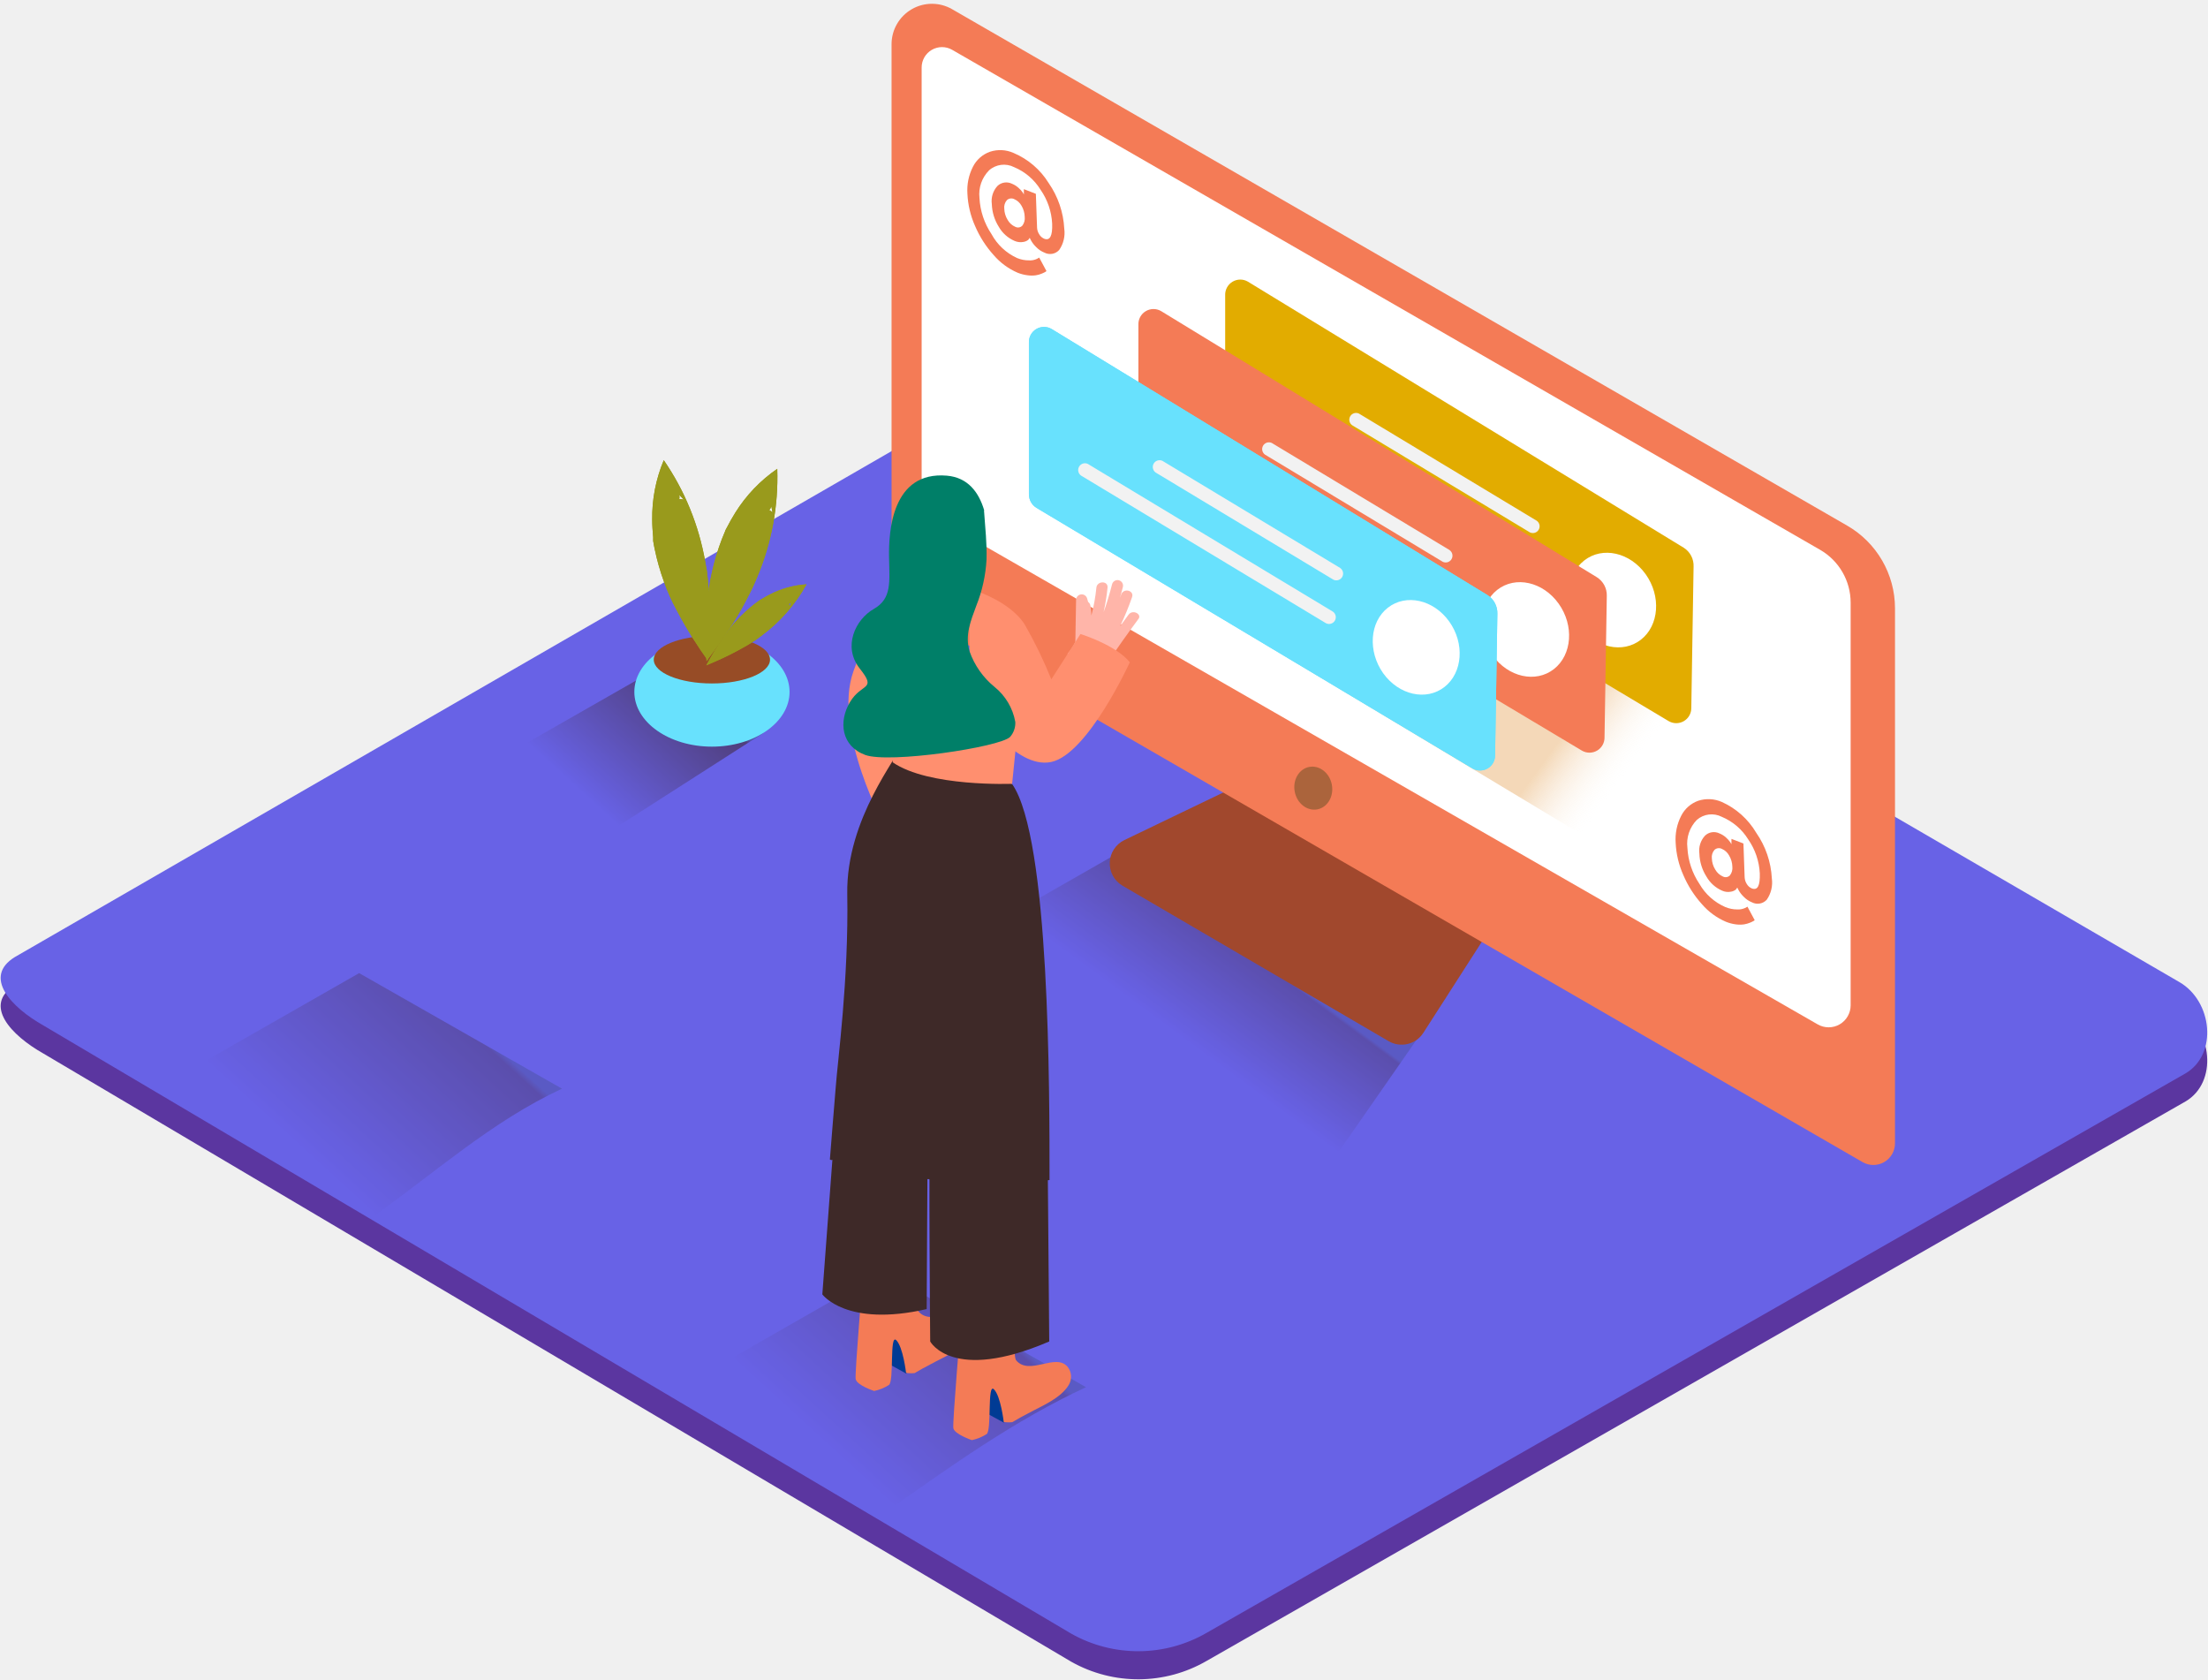
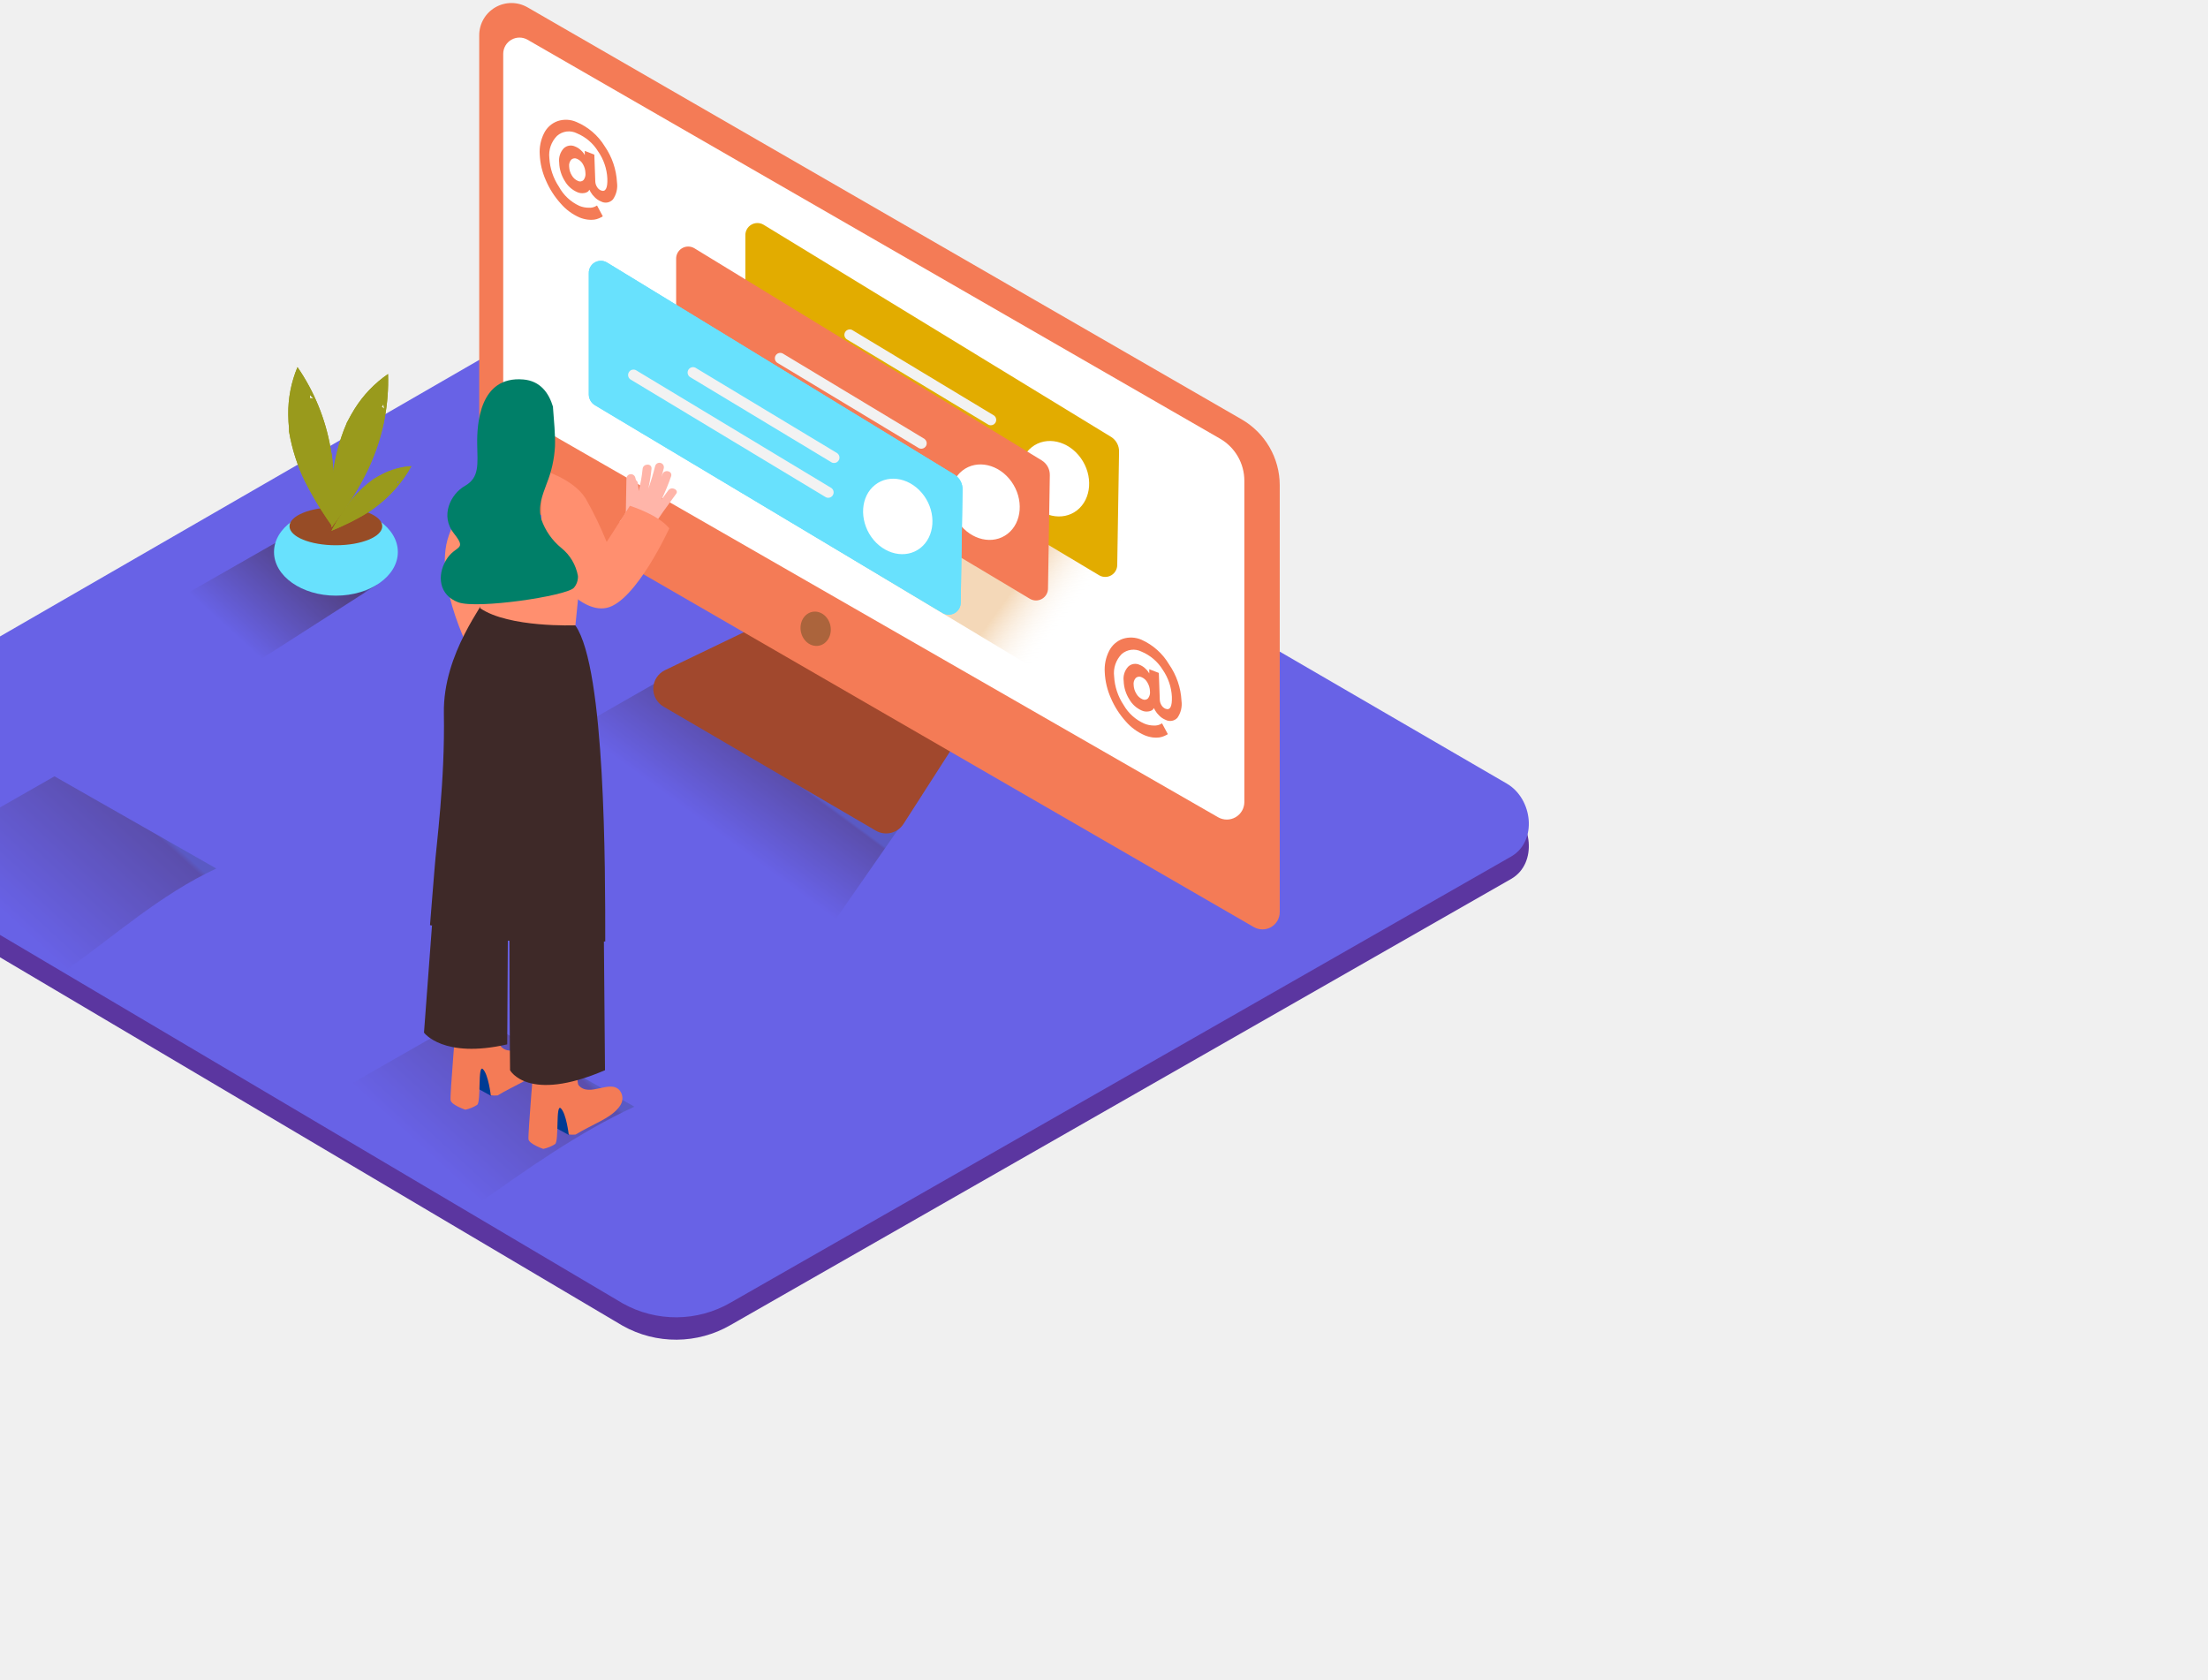
- <svg xmlns="http://www.w3.org/2000/svg" width="472" height="359">
+ <svg xmlns="http://www.w3.org/2000/svg" width="472" height="359" viewBox="133 0 450 450">
  <defs>
    <linearGradient x1="61.181%" y1="36.82%" x2="40.788%" y2="55.54%" id="a">
      <stop stop-color="#78B46A" offset="0%" />
      <stop stop-color="#7F3500" offset="3%" />
      <stop stop-color="#FFF" offset="100%" />
    </linearGradient>
    <linearGradient x1="82.186%" y1="28.519%" x2="29.852%" y2="62.464%" id="b">
      <stop stop-color="#78B46A" offset="0%" />
      <stop stop-color="#7F3500" offset="3%" />
      <stop stop-color="#FFF" offset="100%" />
    </linearGradient>
    <linearGradient x1="80.66%" y1="21.864%" x2="21.557%" y2="66.62%" id="c">
      <stop stop-color="#78B46A" offset="0%" />
      <stop stop-color="#7F3500" offset="3%" />
      <stop stop-color="#FFF" offset="100%" />
    </linearGradient>
    <linearGradient x1="81.016%" y1="60.589%" x2="67.462%" y2="55.277%" id="d">
      <stop stop-color="#FFF" stop-opacity="0" offset="0%" />
      <stop stop-color="#DC841E" offset="99%" />
    </linearGradient>
    <linearGradient x1="82.183%" y1="27.537%" x2="29.857%" y2="62.324%" id="e">
      <stop stop-color="#78B46A" offset="0%" />
      <stop stop-color="#7F3500" offset="3%" />
      <stop stop-color="#FFF" offset="100%" />
    </linearGradient>
  </defs>
  <g fill-rule="nonzero" fill="none">
    <path d="M229.018 355.203L9.313 225.211c-6.995-3.938-12.99-10.39-6.175-14.622L223.625 83.367c3.305-2.052 8.327-3.399 11.696-1.437l230.595 134.007c6.994 4.066 8.25 15.392 1.28 19.496L257.972 354.998a29.178 29.178 0 01-28.953.205z" fill="#5B36A0" />
    <path d="M229.018 349.203L9.313 219.211c-6.995-3.938-12.99-10.39-6.175-14.622L223.625 77.367c3.305-2.052 8.327-3.399 11.696-1.437l230.595 134.007c6.994 4.066 8.25 15.392 1.28 19.496L257.972 348.998a29.178 29.178 0 01-28.953.205z" fill="#6862E6" />
    <path d="M247.133 177.693L203.78 202.46s66.783 40.8 80.439 46.546l24.968-35.913" fill="url(#a)" opacity=".25" style="mix-blend-mode:multiply" />
    <path d="M232.157 296.513l-43.365-24.715-43.364 24.767s22.585 13.8 44.171 26.473c13.708-9.71 27.428-19.521 42.558-26.525z" fill="url(#b)" opacity=".25" style="mix-blend-mode:multiply" />
    <path d="M138.728 143.883l-27.505 15.712s2.331 14.404 15.988 20.15l36.01-23.087" fill="url(#c)" opacity=".46" style="mix-blend-mode:multiply" />
    <ellipse fill="#68E1FD" cx="152.192" cy="147.898" rx="16.59" ry="11.697" />
    <ellipse fill="#974C26" cx="152.179" cy="140.997" rx="12.426" ry="5.092" />
    <path d="M151.73 132.506c0-2.296-.076-4.591-.256-6.887-.051-.599-.106-1.193-.166-1.783l-.128-1.167c0-.347-.18-1.283-.18-1.193-.077-.47-.158-.936-.243-1.398a54.855 54.855 0 00-8.865-21.715 31.778 31.778 0 00-2.473 12.71c0 1.284.103 2.566.205 3.772v.757c.103.615.218 1.282.346 1.846a50.222 50.222 0 001.96 6.888 41.928 41.928 0 002.678 6.003 82.454 82.454 0 003.676 6.349 90.88 90.88 0 002.985 4.425c.308-2.86.449-5.734.461-8.607zm-6.52-25.819a2.067 2.067 0 000-.897c.316.324.628.658.935 1a2.84 2.84 0 00-.948-.103h.013z" fill="#999A1C" />
    <path d="M155.996 134.276a65.015 65.015 0 003.498-5.938c.282-.53.555-1.06.82-1.59l.525-1.065.5-1.103.55-1.283a54.876 54.876 0 004.266-23.087 31.728 31.728 0 00-8.967 9.363 45.938 45.938 0 00-1.858 3.284l-.256.474-.064.206c-.243.577-.487 1.154-.717 1.744a50.22 50.22 0 00-2.063 6.862 41.95 41.95 0 00-.986 6.503 77.621 77.621 0 00-.333 7.323c0 1.911 0 3.656.115 5.336 1.704-2.27 3.42-4.605 4.97-7.029zm8.456-25.254c.2-.226.349-.493.435-.783.094.445.175.873.244 1.283-.2-.2-.43-.368-.68-.5z" fill="#999A1C" />
    <path d="M155.907 139.997a64.687 64.687 0 003.843-2.078l.96-.59.629-.398.615-.436.717-.526a34.464 34.464 0 009.736-11.069 19.928 19.928 0 00-7.84 2.168c-.705.36-1.384.757-2.063 1.167l-.294.18-.103.09-.948.705a31.541 31.541 0 00-3.33 3.04 26.351 26.351 0 00-2.627 3.193 83.516 83.516 0 00-2.562 3.848 55.792 55.792 0 00-1.653 2.925c1.653-.693 3.306-1.411 4.92-2.22zm12.708-10.902a1.28 1.28 0 00.487-.283c-.094.274-.196.543-.308.808a1.797 1.797 0 00-.179-.513v-.012zM151.73 132.506c0-2.296-.076-4.591-.256-6.887-.051-.599-.106-1.193-.166-1.783l-.128-1.167c0-.347-.18-1.283-.18-1.193-.077-.47-.158-.936-.243-1.398a54.855 54.855 0 00-8.865-21.715 31.778 31.778 0 00-2.473 12.71c0 1.284.103 2.566.205 3.772v.757c.103.615.218 1.282.346 1.846a50.222 50.222 0 001.96 6.888 41.928 41.928 0 002.678 6.003 82.454 82.454 0 003.676 6.349 90.88 90.88 0 002.985 4.425c.308-2.86.449-5.734.461-8.607zm-6.52-25.819a2.067 2.067 0 000-.897c.316.324.628.658.935 1a2.84 2.84 0 00-.948-.103h.013z" fill="#999A1C" />
    <path d="M155.996 134.276a65.015 65.015 0 003.498-5.938c.282-.53.555-1.06.82-1.59l.525-1.065.5-1.103.55-1.283a54.876 54.876 0 004.266-23.087 31.728 31.728 0 00-8.967 9.363 45.938 45.938 0 00-1.858 3.284l-.256.474-.064.206c-.243.577-.487 1.154-.717 1.744a50.22 50.22 0 00-2.063 6.862 41.95 41.95 0 00-.986 6.503 77.621 77.621 0 00-.333 7.323c0 1.911 0 3.656.115 5.336 1.704-2.27 3.42-4.605 4.97-7.029zm8.456-25.254c.2-.226.349-.493.435-.783.094.445.175.873.244 1.283-.2-.2-.43-.368-.68-.5z" fill="#999A1C" />
    <path d="M155.907 139.997a64.687 64.687 0 003.843-2.078l.96-.59.629-.398.615-.436.717-.526a34.464 34.464 0 009.736-11.069 19.928 19.928 0 00-7.84 2.168c-.705.36-1.384.757-2.063 1.167l-.294.18-.103.09-.948.705a31.541 31.541 0 00-3.33 3.04 26.351 26.351 0 00-2.627 3.193 83.516 83.516 0 00-2.562 3.848 55.792 55.792 0 00-1.653 2.925c1.653-.693 3.306-1.411 4.92-2.22zm12.708-10.902a1.28 1.28 0 00.487-.283c-.094.274-.196.543-.308.808a1.797 1.797 0 00-.179-.513v-.012z" fill="#999A1C" />
    <path d="M264.35 168.022l-23.994 11.543a5.53 5.53 0 00-.384 9.76l56.867 33.22a5.518 5.518 0 007.43-1.782l13.823-21.523" fill="#A1482D" />
    <path d="M394.854 112.344L203.524 1.962a8.626 8.626 0 00-8.626.01 8.644 8.644 0 00-4.312 7.48v114.833a7.184 7.184 0 003.587 6.22L398.146 248.39a4.62 4.62 0 004.632.003 4.631 4.631 0 002.312-4.018V130.018a20.398 20.398 0 00-10.236-17.674z" fill="#F47B56" />
    <path d="M203.537 10.646l185.552 106.88a13.034 13.034 0 016.52 11.286v86.076a4.708 4.708 0 01-2.344 4.065 4.697 4.697 0 01-4.688.014L199.348 110.304a4.643 4.643 0 01-2.331-4.027V14.429c0-1.555.827-2.992 2.171-3.772a4.351 4.351 0 014.35-.011z" fill="#FFF" />
    <ellipse fill="#AB643C" transform="rotate(-10.9 280.738 168.465)" cx="280.738" cy="168.465" rx="4.036" ry="4.617" />
    <path fill="url(#d)" opacity=".32" d="M253.41 127.427l86.23 51.869 42.595-24.793-76.109-44.353" />
    <path d="M359.97 117.102l-93.224-56.91a3.225 3.225 0 00-3.278.028 3.233 3.233 0 00-1.565 2.884V95.53a3.4 3.4 0 001.627 2.924l93.212 55.704c.997.567 2.22.56 3.21-.02a3.22 3.22 0 001.594-2.79l.487-30.23a4.542 4.542 0 00-2.063-4.015z" fill="#E2AC00" />
    <path d="M337.667 133.789c3.343 4.681 9.223 5.99 13.118 2.937 3.894-3.053 4.343-9.324 1-13.993-3.345-4.669-9.225-5.99-13.12-2.937-3.894 3.052-4.342 9.311-.998 13.993z" fill="#FFF" />
    <path d="M328.52 111.318l-38.023-22.92a1.447 1.447 0 00-1.862.578 1.45 1.45 0 00.402 1.91l38.022 22.92a1.447 1.447 0 001.862-.578 1.45 1.45 0 00-.401-1.91zM326.957 120.63l-52.41-31.591a1.45 1.45 0 00-1.396 2.488l52.345 31.603a1.447 1.447 0 001.862-.578 1.45 1.45 0 00-.401-1.91v-.013z" fill="#F2F2F2" />
    <path d="M341.369 123.387L248.196 66.49a3.225 3.225 0 00-3.278.028 3.233 3.233 0 00-1.565 2.884v32.411a3.4 3.4 0 001.615 2.938l93.211 55.703c1.008.58 2.25.57 3.248-.025a3.22 3.22 0 001.569-2.848l.487-30.23a4.542 4.542 0 00-2.114-3.964z" fill="#F47B56" />
    <path d="M319.065 140.074c3.344 4.681 9.224 5.99 13.119 2.937 3.894-3.053 4.342-9.325.999-13.993-3.344-4.67-9.224-5.99-13.118-2.938-3.895 3.053-4.343 9.312-1 13.994z" fill="#FFF" />
    <path d="M309.918 117.602l-38.048-22.92a1.447 1.447 0 00-1.862.578 1.45 1.45 0 00.402 1.91l38.022 22.92a1.447 1.447 0 001.862-.578 1.45 1.45 0 00-.401-1.91h.025zM308.343 126.978l-52.397-31.642a1.447 1.447 0 00-1.862.579 1.45 1.45 0 00.402 1.91l52.409 31.59a1.447 1.447 0 001.862-.578 1.45 1.45 0 00-.402-1.91l-.012.051z" fill="#F2F2F2" />
    <path d="M317.99 127.21l-93.2-56.897a3.225 3.225 0 00-3.278.027 3.233 3.233 0 00-1.564 2.884v32.412a3.4 3.4 0 001.627 2.924l93.211 55.704c1.008.58 2.25.57 3.249-.026a3.22 3.22 0 001.568-2.847l.487-30.231a4.542 4.542 0 00-2.1-3.95z" fill="#68E1FD" />
    <path d="M317.99 127.21l-93.2-56.897a3.225 3.225 0 00-3.278.027 3.233 3.233 0 00-1.564 2.884v32.412a3.4 3.4 0 001.627 2.924l93.211 55.704c1.008.58 2.25.57 3.249-.026a3.22 3.22 0 001.568-2.847l.487-30.231a4.542 4.542 0 00-2.1-3.95z" fill="#68E1FD" />
    <path d="M295.673 143.896c3.343 4.681 9.224 5.99 13.118 2.937 3.895-3.053 4.343-9.325 1-13.993-3.344-4.669-9.225-5.99-13.119-2.937-3.894 3.052-4.304 9.311-1 13.993z" fill="#FFF" />
    <path d="M286.526 121.425l-38.035-22.92a1.447 1.447 0 00-1.862.578 1.45 1.45 0 00.401 1.91l38.023 22.92a1.447 1.447 0 001.862-.578 1.45 1.45 0 00-.402-1.91h.013zM284.95 130.75l-52.409-31.592a1.447 1.447 0 00-1.862.579 1.45 1.45 0 00.402 1.91l52.409 31.59a1.447 1.447 0 001.862-.578 1.45 1.45 0 00-.402-1.91z" fill="#F2F2F2" />
    <path d="M195.672 124.028a45.406 45.406 0 00-13.208 19.38c-4.638 12.827 6.956 33.784 6.956 33.784l18.038-14.3" fill="#FF8F6F" />
    <path d="M193.724 293.602l-4.893-2.706 1.28-7.003s7.29.692 7.93 3.283" fill="#003B94" />
    <path d="M195.518 293.5c1.102-.68 2.255-1.283 3.395-1.886 2.83-1.552 6.918-3.155 8.66-6.067a3.39 3.39 0 00-.23-3.848c-2.563-3.104-8.174 2.001-11.044-1.436-.563-.68-.832-11.467-.832-11.467l-10.915 2.95s-1.845 21.676-1.64 23.01c.205 1.334 3.959 2.566 3.959 2.566a9.666 9.666 0 003.151-1.283c1.14-.834.102-11.005 1.563-9.581 1.46 1.424 2.1 6.99 2.1 6.99.607.092 1.222.11 1.833.051z" fill="#F47B56" />
    <path d="M214.568 304.08l-4.894-2.667 1.28-7.003s7.29.693 7.93 3.283" fill="#003B94" />
    <path d="M216.412 303.978c1.102-.68 2.255-1.282 3.395-1.885 2.831-1.552 6.918-3.155 8.66-6.067a3.39 3.39 0 00-.23-3.848c-2.563-3.104-8.174 2.001-11.043-1.436-.564-.68-.833-11.467-.833-11.467l-10.915 2.95s-1.857 21.753-1.652 23.036c.205 1.282 3.958 2.565 3.958 2.565a9.666 9.666 0 003.152-1.283c1.14-.833.102-11.004 1.563-9.58 1.46 1.423 2.1 6.99 2.1 6.99a7.498 7.498 0 001.845.025z" fill="#F47B56" />
    <path d="M179.005 233.614l-3.216 43.058s5.125 7.08 22.304 3.142l.166-29.026M198.849 242.144c-.372 3.706 0 44.596 0 44.596s4.752 8.901 25.442 0l-.295-34.746" fill="#3E2928" />
    <path d="M177.403 247.838c1.41.975 1.896-4.04 3.37-3.18a83.77 83.77 0 0016.961 7.49h.128a1.165 1.165 0 011.576.577 89.585 89.585 0 0011.133 2.565c4.83.77 8.826-2.808 13.784-3.052 0-19.008.09-73.109-7.994-84.652l-23.918-8.055c-.115 1.975-11.606 15.314-11.325 31.578.32 18.328-2.062 35.618-2.472 41.351-.064.975-1.191 14.34-1.243 15.378z" fill="#3E2928" />
    <path d="M218.564 145.73l-2.203 21.804s-17.845.719-25.532-4.591v-18.496" fill="#FF8F6F" />
    <path d="M241.252 131.378l-1.819 2.488c.97-2.024 1.826-4.1 2.562-6.22.513-1.45-1.806-2.027-2.318-.578l-.27.744c.223-.77.432-1.543.628-2.322a1.195 1.195 0 10-2.319-.577 62.236 62.236 0 01-1.806 5.952 42.54 42.54 0 00.846-5.26c.154-1.525-2.242-1.461-2.383 0a37.916 37.916 0 01-1.076 5.965c0-.684-.064-1.368-.192-2.052a1.206 1.206 0 00-.5-.86 9.29 9.29 0 00-.23-.795 1.204 1.204 0 00-2.345.36l-.154 8.978c-.433.93-.999 1.795-1.678 2.565a41.64 41.64 0 013.331 2.565 34.337 34.337 0 012.716 2.565 65.716 65.716 0 002.216-2.924c.088-.075.166-.161.23-.257a255.44 255.44 0 016.611-9.337c.948-1.052-1.14-2.219-2.05-1z" fill="#FFB5A9" />
    <path d="M207.24 125.85s8.43 2.27 11.85 7.695a96.553 96.553 0 015.65 11.66l6.225-9.685s7.559 2.322 10.556 6.042c0 0-8.967 19.623-16.782 21.304-7.814 1.68-16.116-11.518-16.116-11.518s-1.716 5.515-1.383-.372" fill="#FF8F6F" />
    <path d="M212.595 146.82a17.097 17.097 0 01-5.342-7.618c-1.013-3.45.256-6.478 1.434-9.684a31.237 31.237 0 002.204-9.966c.102-3.36-.282-6.72-.513-10.069a.976.976 0 010-.436c-1.127-3.783-3.433-6.99-7.98-7.375-11.774-1-12.44 12.057-12.35 17.367.09 5.31.653 8.901-3.254 11.12-3.908 2.219-6.726 8.042-2.998 12.75 3.728 4.706.384 2.988-2.101 7.169-2.485 4.181-1.845 9.402 3.254 11.287 5.099 1.885 28.799-1.655 30.976-3.848a4.531 4.531 0 001.115-3.206 12.444 12.444 0 00-4.445-7.49z" fill="#007F68" />
    <path d="M224.176 39.132a18.805 18.805 0 013.33 9.748 6.419 6.419 0 01-1.088 4.553 2.624 2.624 0 01-3.178.552 4.906 4.906 0 01-1.716-1.154 5.989 5.989 0 01-1.102-1.398l-.307-.603a2.13 2.13 0 01-.308.436 2.24 2.24 0 01-1.05.449 3.186 3.186 0 01-1.896-.231 7.113 7.113 0 01-3.357-3.014 9.692 9.692 0 01-1.486-4.861 4.775 4.775 0 011.192-3.848 2.739 2.739 0 013.113-.488c.513.205.986.5 1.396.873.35.297.659.637.922 1.013l.23.41v-1.141l2.563 1 .256 7.209c.018.516.178 1.017.462 1.449.24.417.609.745 1.05.936 1.238.488 1.81-.581 1.717-3.206a13.889 13.889 0 00-2.473-7.247 12.136 12.136 0 00-5.675-4.848 4.774 4.774 0 00-5.33.68 7.252 7.252 0 00-2.062 5.925 15.3 15.3 0 002.562 7.696 11.817 11.817 0 005.47 5.13c.812.34 1.684.51 2.563.5a3.417 3.417 0 001.665-.307l.513-.283 1.55 2.886-.257.18a6.133 6.133 0 01-.755.359c-.41.177-.84.298-1.282.36a6.398 6.398 0 01-1.703 0 8.575 8.575 0 01-2.165-.552 14.093 14.093 0 01-5.125-3.771 22.36 22.36 0 01-3.971-6.208 19.027 19.027 0 01-1.64-6.888c-.138-2 .27-3.999 1.179-5.784a6.51 6.51 0 013.638-3.207 7 7 0 015.047.257 16.288 16.288 0 017.508 6.438zm-5.65 9.12c.42-.538.61-1.221.525-1.899a4.904 4.904 0 00-.679-2.372 3.255 3.255 0 00-1.55-1.411 1.395 1.395 0 00-1.576.205 2.35 2.35 0 00-.563 1.86c.029.846.28 1.669.73 2.385.37.652.94 1.165 1.627 1.463a1.28 1.28 0 001.486-.231M375.433 178.013a18.74 18.74 0 013.33 9.748 6.419 6.419 0 01-1.088 4.553 2.637 2.637 0 01-3.177.552 5.047 5.047 0 01-1.717-1.154 6.207 6.207 0 01-1.102-1.399l-.307-.602c-.087.156-.19.302-.308.436-.304.24-.666.395-1.05.449a3.071 3.071 0 01-1.883-.218 7.113 7.113 0 01-3.357-3.027 9.653 9.653 0 01-1.499-4.874 4.724 4.724 0 011.192-3.848 2.726 2.726 0 013.1-.487c.514.204.987.499 1.396.872.35.302.66.647.923 1.026l.243.41v-1.141l2.562.987.257 7.209c.022.515.181 1.015.46 1.449.242.417.61.745 1.051.936 1.281.488 1.807-.577 1.73-3.206a13.953 13.953 0 00-2.473-7.26 12.161 12.161 0 00-5.662-4.835 4.787 4.787 0 00-5.33.667 7.252 7.252 0 00-2.01 5.964 15.25 15.25 0 002.561 7.695 11.868 11.868 0 005.535 4.964 6.668 6.668 0 002.562.513 3.545 3.545 0 001.665-.308l.513-.282 1.55 2.886-.256.18a6.133 6.133 0 01-.756.359c-.412.17-.842.29-1.281.359a6.526 6.526 0 01-1.717 0 8.55 8.55 0 01-2.152-.564 14.093 14.093 0 01-5.125-3.759 22.41 22.41 0 01-3.97-6.22 18.988 18.988 0 01-1.64-6.888 11.003 11.003 0 011.178-5.772 6.562 6.562 0 013.638-3.219 7.09 7.09 0 015.06.257 16.315 16.315 0 017.354 6.592zm-5.65 9.12a2.567 2.567 0 00.538-1.899 4.865 4.865 0 00-.691-2.372 3.204 3.204 0 00-1.538-1.411 1.395 1.395 0 00-1.575.192 2.323 2.323 0 00-.577 1.86c.03.842.281 1.66.73 2.373.369.655.94 1.172 1.627 1.475a1.28 1.28 0 001.486-.218" fill="#F47B56" />
    <path d="M120.139 232.704L76.774 208l-43.351 24.754s24.122 15.083 45.709 27.756c13.707-9.697 25.89-20.791 41.007-27.807z" fill="url(#e)" opacity=".25" style="mix-blend-mode:multiply" />
  </g>
</svg>
